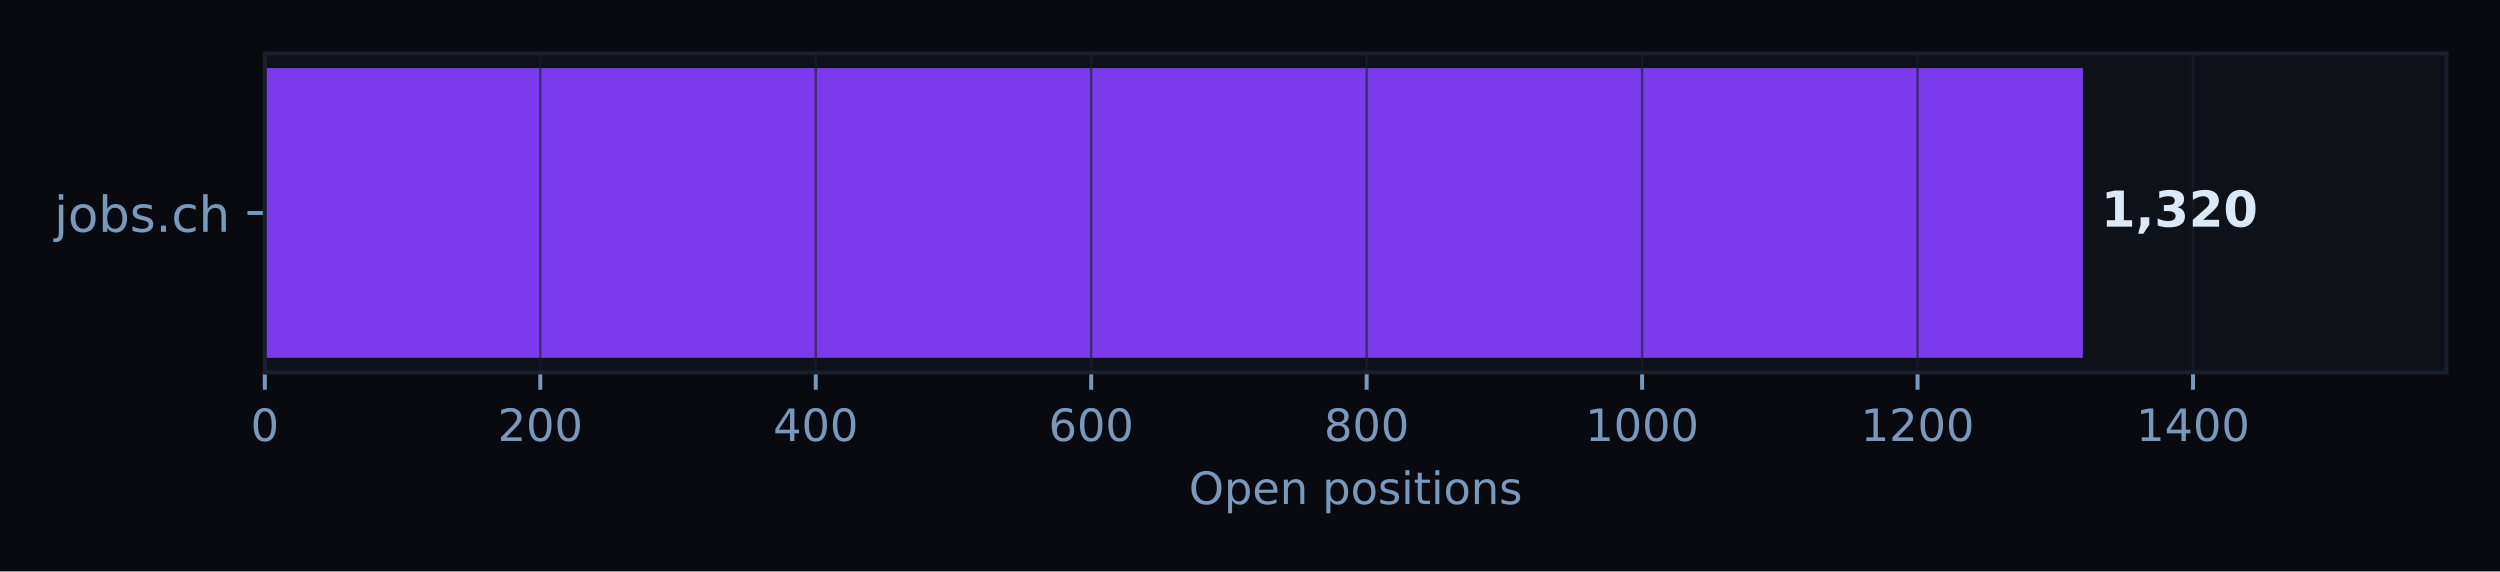
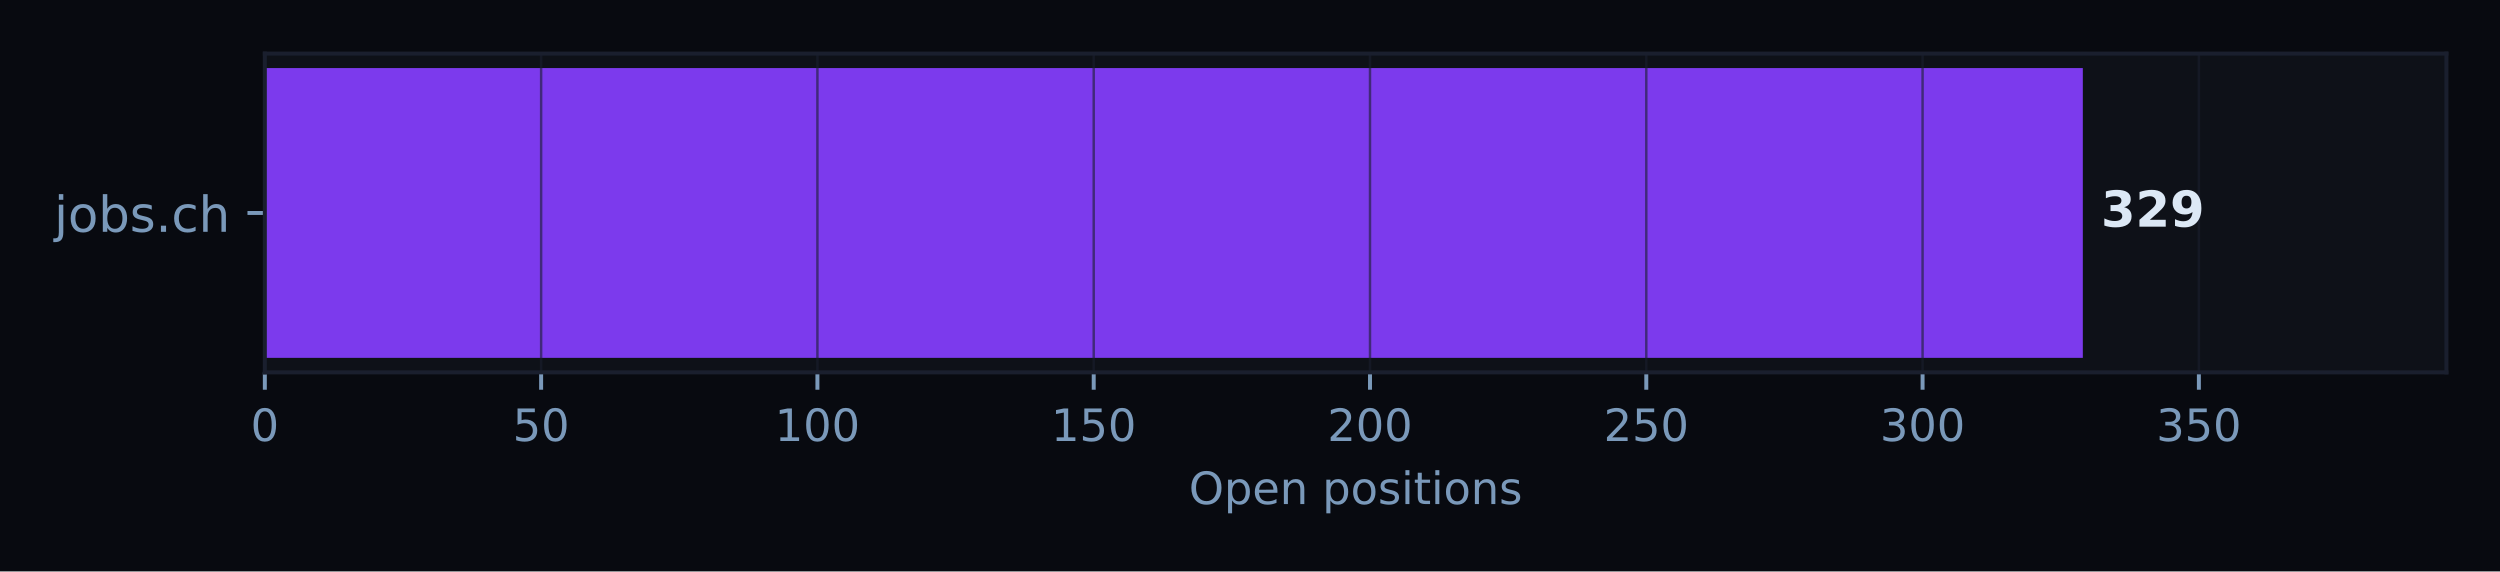
<svg xmlns="http://www.w3.org/2000/svg" xmlns:xlink="http://www.w3.org/1999/xlink" width="504pt" height="115.2pt" viewBox="0 0 504 115.2" version="1.1">
  <defs>
    <style type="text/css">*{stroke-linejoin: round; stroke-linecap: butt}</style>
  </defs>
  <g id="figure_1">
    <g id="patch_1">
      <path d="M 0 115.2  L 504 115.2  L 504 0  L 0 0  z " style="fill: #080a10" />
    </g>
    <g id="axes_1">
      <g id="patch_2">
        <path d="M 53.391 75.073  L 493.2 75.073  L 493.2 10.8  L 53.391 10.8  z " style="fill: #0e1118" />
      </g>
      <g id="patch_3">
        <path d="M 53.391 13.721  L 419.898 13.721  L 419.898 72.151  L 53.391 72.151  z " clip-path="url(#p3596b817c5)" style="fill: #7c3aed" />
      </g>
      <g id="matplotlib.axis_1">
        <g id="xtick_1">
          <g id="line2d_1">
            <path d="M 53.391 75.073  L 53.391 10.8  " clip-path="url(#p3596b817c5)" style="fill: none; stroke: #1a1f2e; stroke-opacity: 0.6; stroke-width: 0.5; stroke-linecap: square" />
          </g>
          <g id="line2d_2">
            <defs>
              <path id="mff3be124f5" d="M 0 0  L 0 3.5  " style="stroke: #7a99ba; stroke-width: 0.8" />
            </defs>
            <g>
              <use xlink:href="#mff3be124f5" x="53.391" y="75.073" style="fill: #7a99ba; stroke: #7a99ba; stroke-width: 0.8" />
            </g>
          </g>
          <g id="text_1">
            <g style="fill: #7a99ba" transform="translate(50.52778 88.91132) scale(0.09 -0.09)">
              <defs>
                <path id="DejaVuSans-30" d="M 2034 4250  Q 1547 4250 1301 3770  Q 1056 3291 1056 2328  Q 1056 1369 1301 889  Q 1547 409 2034 409  Q 2525 409 2770 889  Q 3016 1369 3016 2328  Q 3016 3291 2770 3770  Q 2525 4250 2034 4250  z M 2034 4750  Q 2819 4750 3233 4129  Q 3647 3509 3647 2328  Q 3647 1150 3233 529  Q 2819 -91 2034 -91  Q 1250 -91 836 529  Q 422 1150 422 2328  Q 422 3509 836 4129  Q 1250 4750 2034 4750  z " transform="scale(0.015625)" />
              </defs>
              <use xlink:href="#DejaVuSans-30" />
            </g>
          </g>
        </g>
        <g id="xtick_2">
          <g id="line2d_3">
-             <path d="M 108.922 75.073  L 108.922 10.8  " clip-path="url(#p3596b817c5)" style="fill: none; stroke: #1a1f2e; stroke-opacity: 0.6; stroke-width: 0.5; stroke-linecap: square" />
+             <path d="M 109.091 75.073  L 109.091 10.8  " clip-path="url(#p3596b817c5)" style="fill: none; stroke: #1a1f2e; stroke-opacity: 0.6; stroke-width: 0.5; stroke-linecap: square" />
          </g>
          <g id="line2d_4">
            <g>
-               <use xlink:href="#mff3be124f5" x="108.922" y="75.073" style="fill: #7a99ba; stroke: #7a99ba; stroke-width: 0.8" />
+               <use xlink:href="#mff3be124f5" x="109.091" y="75.073" style="fill: #7a99ba; stroke: #7a99ba; stroke-width: 0.8" />
            </g>
          </g>
          <g id="text_2">
-             <g style="fill: #7a99ba" transform="translate(100.333 88.91132) scale(0.09 -0.09)">
-               <defs>
-                 <path id="DejaVuSans-32" d="M 1228 531  L 3431 531  L 3431 0  L 469 0  L 469 531  Q 828 903 1448 1529  Q 2069 2156 2228 2338  Q 2531 2678 2651 2914  Q 2772 3150 2772 3378  Q 2772 3750 2511 3984  Q 2250 4219 1831 4219  Q 1534 4219 1204 4116  Q 875 4013 500 3803  L 500 4441  Q 881 4594 1212 4672  Q 1544 4750 1819 4750  Q 2544 4750 2975 4387  Q 3406 4025 3406 3419  Q 3406 3131 3298 2873  Q 3191 2616 2906 2266  Q 2828 2175 2409 1742  Q 1991 1309 1228 531  z " transform="scale(0.015625)" />
-               </defs>
-               <use xlink:href="#DejaVuSans-32" />
-               <use xlink:href="#DejaVuSans-30" x="63.623" />
-               <use xlink:href="#DejaVuSans-30" x="127.246" />
+             <g style="fill: #7a99ba" transform="translate(103.3649 88.91132) scale(0.09 -0.09)">
+               <defs>
+                 <path id="DejaVuSans-35" d="M 691 4666  L 3169 4666  L 3169 4134  L 1269 4134  L 1269 2991  Q 1406 3038 1543 3061  Q 1681 3084 1819 3084  Q 2600 3084 3056 2656  Q 3513 2228 3513 1497  Q 3513 744 3044 326  Q 2575 -91 1722 -91  Q 1428 -91 1123 -41  Q 819 9 494 109  L 494 744  Q 775 591 1075 516  Q 1375 441 1709 441  Q 2250 441 2565 725  Q 2881 1009 2881 1497  Q 2881 1984 2565 2268  Q 2250 2553 1709 2553  Q 1456 2553 1204 2497  Q 953 2441 691 2322  L 691 4666  z " transform="scale(0.015625)" />
+               </defs>
+               <use xlink:href="#DejaVuSans-35" />
+               <use xlink:href="#DejaVuSans-30" x="63.623" />
            </g>
          </g>
        </g>
        <g id="xtick_3">
          <g id="line2d_5">
-             <path d="M 164.454 75.073  L 164.454 10.8  " clip-path="url(#p3596b817c5)" style="fill: none; stroke: #1a1f2e; stroke-opacity: 0.6; stroke-width: 0.5; stroke-linecap: square" />
+             <path d="M 164.791 75.073  L 164.791 10.8  " clip-path="url(#p3596b817c5)" style="fill: none; stroke: #1a1f2e; stroke-opacity: 0.6; stroke-width: 0.5; stroke-linecap: square" />
          </g>
          <g id="line2d_6">
            <g>
-               <use xlink:href="#mff3be124f5" x="164.454" y="75.073" style="fill: #7a99ba; stroke: #7a99ba; stroke-width: 0.8" />
+               <use xlink:href="#mff3be124f5" x="164.791" y="75.073" style="fill: #7a99ba; stroke: #7a99ba; stroke-width: 0.8" />
            </g>
          </g>
          <g id="text_3">
-             <g style="fill: #7a99ba" transform="translate(155.8644 88.91132) scale(0.09 -0.09)">
-               <defs>
-                 <path id="DejaVuSans-34" d="M 2419 4116  L 825 1625  L 2419 1625  L 2419 4116  z M 2253 4666  L 3047 4666  L 3047 1625  L 3713 1625  L 3713 1100  L 3047 1100  L 3047 0  L 2419 0  L 2419 1100  L 313 1100  L 313 1709  L 2253 4666  z " transform="scale(0.015625)" />
-               </defs>
-               <use xlink:href="#DejaVuSans-34" />
+             <g style="fill: #7a99ba" transform="translate(156.202 88.91132) scale(0.09 -0.09)">
+               <defs>
+                 <path id="DejaVuSans-31" d="M 794 531  L 1825 531  L 1825 4091  L 703 3866  L 703 4441  L 1819 4666  L 2450 4666  L 2450 531  L 3481 531  L 3481 0  L 794 0  L 794 531  z " transform="scale(0.015625)" />
+               </defs>
+               <use xlink:href="#DejaVuSans-31" />
              <use xlink:href="#DejaVuSans-30" x="63.623" />
              <use xlink:href="#DejaVuSans-30" x="127.246" />
            </g>
          </g>
        </g>
        <g id="xtick_4">
          <g id="line2d_7">
-             <path d="M 219.985 75.073  L 219.985 10.8  " clip-path="url(#p3596b817c5)" style="fill: none; stroke: #1a1f2e; stroke-opacity: 0.6; stroke-width: 0.5; stroke-linecap: square" />
+             <path d="M 220.492 75.073  L 220.492 10.8  " clip-path="url(#p3596b817c5)" style="fill: none; stroke: #1a1f2e; stroke-opacity: 0.6; stroke-width: 0.5; stroke-linecap: square" />
          </g>
          <g id="line2d_8">
            <g>
-               <use xlink:href="#mff3be124f5" x="219.985" y="75.073" style="fill: #7a99ba; stroke: #7a99ba; stroke-width: 0.8" />
+               <use xlink:href="#mff3be124f5" x="220.492" y="75.073" style="fill: #7a99ba; stroke: #7a99ba; stroke-width: 0.8" />
            </g>
          </g>
          <g id="text_4">
-             <g style="fill: #7a99ba" transform="translate(211.3959 88.91132) scale(0.09 -0.09)">
-               <defs>
-                 <path id="DejaVuSans-36" d="M 2113 2584  Q 1688 2584 1439 2293  Q 1191 2003 1191 1497  Q 1191 994 1439 701  Q 1688 409 2113 409  Q 2538 409 2786 701  Q 3034 994 3034 1497  Q 3034 2003 2786 2293  Q 2538 2584 2113 2584  z M 3366 4563  L 3366 3988  Q 3128 4100 2886 4159  Q 2644 4219 2406 4219  Q 1781 4219 1451 3797  Q 1122 3375 1075 2522  Q 1259 2794 1537 2939  Q 1816 3084 2150 3084  Q 2853 3084 3261 2657  Q 3669 2231 3669 1497  Q 3669 778 3244 343  Q 2819 -91 2113 -91  Q 1303 -91 875 529  Q 447 1150 447 2328  Q 447 3434 972 4092  Q 1497 4750 2381 4750  Q 2619 4750 2861 4703  Q 3103 4656 3366 4563  z " transform="scale(0.015625)" />
-               </defs>
-               <use xlink:href="#DejaVuSans-36" />
-               <use xlink:href="#DejaVuSans-30" x="63.623" />
+             <g style="fill: #7a99ba" transform="translate(211.9023 88.91132) scale(0.09 -0.09)">
+               <use xlink:href="#DejaVuSans-31" />
+               <use xlink:href="#DejaVuSans-35" x="63.623" />
              <use xlink:href="#DejaVuSans-30" x="127.246" />
            </g>
          </g>
        </g>
        <g id="xtick_5">
          <g id="line2d_9">
-             <path d="M 275.517 75.073  L 275.517 10.8  " clip-path="url(#p3596b817c5)" style="fill: none; stroke: #1a1f2e; stroke-opacity: 0.6; stroke-width: 0.5; stroke-linecap: square" />
+             <path d="M 276.192 75.073  L 276.192 10.8  " clip-path="url(#p3596b817c5)" style="fill: none; stroke: #1a1f2e; stroke-opacity: 0.6; stroke-width: 0.5; stroke-linecap: square" />
          </g>
          <g id="line2d_10">
            <g>
-               <use xlink:href="#mff3be124f5" x="275.517" y="75.073" style="fill: #7a99ba; stroke: #7a99ba; stroke-width: 0.8" />
+               <use xlink:href="#mff3be124f5" x="276.192" y="75.073" style="fill: #7a99ba; stroke: #7a99ba; stroke-width: 0.8" />
            </g>
          </g>
          <g id="text_5">
-             <g style="fill: #7a99ba" transform="translate(266.9273 88.91132) scale(0.09 -0.09)">
-               <defs>
-                 <path id="DejaVuSans-38" d="M 2034 2216  Q 1584 2216 1326 1975  Q 1069 1734 1069 1313  Q 1069 891 1326 650  Q 1584 409 2034 409  Q 2484 409 2743 651  Q 3003 894 3003 1313  Q 3003 1734 2745 1975  Q 2488 2216 2034 2216  z M 1403 2484  Q 997 2584 770 2862  Q 544 3141 544 3541  Q 544 4100 942 4425  Q 1341 4750 2034 4750  Q 2731 4750 3128 4425  Q 3525 4100 3525 3541  Q 3525 3141 3298 2862  Q 3072 2584 2669 2484  Q 3125 2378 3379 2068  Q 3634 1759 3634 1313  Q 3634 634 3220 271  Q 2806 -91 2034 -91  Q 1263 -91 848 271  Q 434 634 434 1313  Q 434 1759 690 2068  Q 947 2378 1403 2484  z M 1172 3481  Q 1172 3119 1398 2916  Q 1625 2713 2034 2713  Q 2441 2713 2670 2916  Q 2900 3119 2900 3481  Q 2900 3844 2670 4047  Q 2441 4250 2034 4250  Q 1625 4250 1398 4047  Q 1172 3844 1172 3481  z " transform="scale(0.015625)" />
-               </defs>
-               <use xlink:href="#DejaVuSans-38" />
+             <g style="fill: #7a99ba" transform="translate(267.6025 88.91132) scale(0.09 -0.09)">
+               <defs>
+                 <path id="DejaVuSans-32" d="M 1228 531  L 3431 531  L 3431 0  L 469 0  L 469 531  Q 828 903 1448 1529  Q 2069 2156 2228 2338  Q 2531 2678 2651 2914  Q 2772 3150 2772 3378  Q 2772 3750 2511 3984  Q 2250 4219 1831 4219  Q 1534 4219 1204 4116  Q 875 4013 500 3803  L 500 4441  Q 881 4594 1212 4672  Q 1544 4750 1819 4750  Q 2544 4750 2975 4387  Q 3406 4025 3406 3419  Q 3406 3131 3298 2873  Q 3191 2616 2906 2266  Q 2828 2175 2409 1742  Q 1991 1309 1228 531  z " transform="scale(0.015625)" />
+               </defs>
+               <use xlink:href="#DejaVuSans-32" />
              <use xlink:href="#DejaVuSans-30" x="63.623" />
              <use xlink:href="#DejaVuSans-30" x="127.246" />
            </g>
          </g>
        </g>
        <g id="xtick_6">
          <g id="line2d_11">
-             <path d="M 331.048 75.073  L 331.048 10.8  " clip-path="url(#p3596b817c5)" style="fill: none; stroke: #1a1f2e; stroke-opacity: 0.6; stroke-width: 0.5; stroke-linecap: square" />
+             <path d="M 331.892 75.073  L 331.892 10.8  " clip-path="url(#p3596b817c5)" style="fill: none; stroke: #1a1f2e; stroke-opacity: 0.6; stroke-width: 0.5; stroke-linecap: square" />
          </g>
          <g id="line2d_12">
            <g>
-               <use xlink:href="#mff3be124f5" x="331.048" y="75.073" style="fill: #7a99ba; stroke: #7a99ba; stroke-width: 0.8" />
+               <use xlink:href="#mff3be124f5" x="331.892" y="75.073" style="fill: #7a99ba; stroke: #7a99ba; stroke-width: 0.8" />
            </g>
          </g>
          <g id="text_6">
-             <g style="fill: #7a99ba" transform="translate(319.5957 88.91132) scale(0.09 -0.09)">
-               <defs>
-                 <path id="DejaVuSans-31" d="M 794 531  L 1825 531  L 1825 4091  L 703 3866  L 703 4441  L 1819 4666  L 2450 4666  L 2450 531  L 3481 531  L 3481 0  L 794 0  L 794 531  z " transform="scale(0.015625)" />
-               </defs>
-               <use xlink:href="#DejaVuSans-31" />
-               <use xlink:href="#DejaVuSans-30" x="63.623" />
-               <use xlink:href="#DejaVuSans-30" x="127.246" />
-               <use xlink:href="#DejaVuSans-30" x="190.869" />
+             <g style="fill: #7a99ba" transform="translate(323.3027 88.91132) scale(0.09 -0.09)">
+               <use xlink:href="#DejaVuSans-32" />
+               <use xlink:href="#DejaVuSans-35" x="63.623" />
+               <use xlink:href="#DejaVuSans-30" x="127.246" />
            </g>
          </g>
        </g>
        <g id="xtick_7">
          <g id="line2d_13">
-             <path d="M 386.58 75.073  L 386.58 10.8  " clip-path="url(#p3596b817c5)" style="fill: none; stroke: #1a1f2e; stroke-opacity: 0.6; stroke-width: 0.5; stroke-linecap: square" />
+             <path d="M 387.592 75.073  L 387.592 10.8  " clip-path="url(#p3596b817c5)" style="fill: none; stroke: #1a1f2e; stroke-opacity: 0.6; stroke-width: 0.5; stroke-linecap: square" />
          </g>
          <g id="line2d_14">
            <g>
-               <use xlink:href="#mff3be124f5" x="386.58" y="75.073" style="fill: #7a99ba; stroke: #7a99ba; stroke-width: 0.8" />
+               <use xlink:href="#mff3be124f5" x="387.592" y="75.073" style="fill: #7a99ba; stroke: #7a99ba; stroke-width: 0.8" />
            </g>
          </g>
          <g id="text_7">
-             <g style="fill: #7a99ba" transform="translate(375.1271 88.91132) scale(0.09 -0.09)">
-               <use xlink:href="#DejaVuSans-31" />
-               <use xlink:href="#DejaVuSans-32" x="63.623" />
-               <use xlink:href="#DejaVuSans-30" x="127.246" />
-               <use xlink:href="#DejaVuSans-30" x="190.869" />
+             <g style="fill: #7a99ba" transform="translate(379.003 88.91132) scale(0.09 -0.09)">
+               <defs>
+                 <path id="DejaVuSans-33" d="M 2597 2516  Q 3050 2419 3304 2112  Q 3559 1806 3559 1356  Q 3559 666 3084 287  Q 2609 -91 1734 -91  Q 1441 -91 1130 -33  Q 819 25 488 141  L 488 750  Q 750 597 1062 519  Q 1375 441 1716 441  Q 2309 441 2620 675  Q 2931 909 2931 1356  Q 2931 1769 2642 2001  Q 2353 2234 1838 2234  L 1294 2234  L 1294 2753  L 1863 2753  Q 2328 2753 2575 2939  Q 2822 3125 2822 3475  Q 2822 3834 2567 4026  Q 2313 4219 1838 4219  Q 1578 4219 1281 4162  Q 984 4106 628 3988  L 628 4550  Q 988 4650 1302 4700  Q 1616 4750 1894 4750  Q 2613 4750 3031 4423  Q 3450 4097 3450 3541  Q 3450 3153 3228 2886  Q 3006 2619 2597 2516  z " transform="scale(0.015625)" />
+               </defs>
+               <use xlink:href="#DejaVuSans-33" />
+               <use xlink:href="#DejaVuSans-30" x="63.623" />
+               <use xlink:href="#DejaVuSans-30" x="127.246" />
            </g>
          </g>
        </g>
        <g id="xtick_8">
          <g id="line2d_15">
-             <path d="M 442.111 75.073  L 442.111 10.8  " clip-path="url(#p3596b817c5)" style="fill: none; stroke: #1a1f2e; stroke-opacity: 0.6; stroke-width: 0.5; stroke-linecap: square" />
+             <path d="M 443.293 75.073  L 443.293 10.8  " clip-path="url(#p3596b817c5)" style="fill: none; stroke: #1a1f2e; stroke-opacity: 0.6; stroke-width: 0.5; stroke-linecap: square" />
          </g>
          <g id="line2d_16">
            <g>
-               <use xlink:href="#mff3be124f5" x="442.111" y="75.073" style="fill: #7a99ba; stroke: #7a99ba; stroke-width: 0.8" />
+               <use xlink:href="#mff3be124f5" x="443.293" y="75.073" style="fill: #7a99ba; stroke: #7a99ba; stroke-width: 0.8" />
            </g>
          </g>
          <g id="text_8">
-             <g style="fill: #7a99ba" transform="translate(430.6586 88.91132) scale(0.09 -0.09)">
-               <use xlink:href="#DejaVuSans-31" />
-               <use xlink:href="#DejaVuSans-34" x="63.623" />
-               <use xlink:href="#DejaVuSans-30" x="127.246" />
-               <use xlink:href="#DejaVuSans-30" x="190.869" />
+             <g style="fill: #7a99ba" transform="translate(434.7032 88.91132) scale(0.09 -0.09)">
+               <use xlink:href="#DejaVuSans-33" />
+               <use xlink:href="#DejaVuSans-35" x="63.623" />
+               <use xlink:href="#DejaVuSans-30" x="127.246" />
            </g>
          </g>
        </g>
        <g id="text_9">
          <g style="fill: #7a99ba" transform="translate(239.6769 101.6216) scale(0.09 -0.09)">
            <defs>
              <path id="DejaVuSans-4f" d="M 2522 4238  Q 1834 4238 1429 3725  Q 1025 3213 1025 2328  Q 1025 1447 1429 934  Q 1834 422 2522 422  Q 3209 422 3611 934  Q 4013 1447 4013 2328  Q 4013 3213 3611 3725  Q 3209 4238 2522 4238  z M 2522 4750  Q 3503 4750 4090 4092  Q 4678 3434 4678 2328  Q 4678 1225 4090 567  Q 3503 -91 2522 -91  Q 1538 -91 948 565  Q 359 1222 359 2328  Q 359 3434 948 4092  Q 1538 4750 2522 4750  z " transform="scale(0.015625)" />
              <path id="DejaVuSans-70" d="M 1159 525  L 1159 -1331  L 581 -1331  L 581 3500  L 1159 3500  L 1159 2969  Q 1341 3281 1617 3432  Q 1894 3584 2278 3584  Q 2916 3584 3314 3078  Q 3713 2572 3713 1747  Q 3713 922 3314 415  Q 2916 -91 2278 -91  Q 1894 -91 1617 61  Q 1341 213 1159 525  z M 3116 1747  Q 3116 2381 2855 2742  Q 2594 3103 2138 3103  Q 1681 3103 1420 2742  Q 1159 2381 1159 1747  Q 1159 1113 1420 752  Q 1681 391 2138 391  Q 2594 391 2855 752  Q 3116 1113 3116 1747  z " transform="scale(0.015625)" />
              <path id="DejaVuSans-65" d="M 3597 1894  L 3597 1613  L 953 1613  Q 991 1019 1311 708  Q 1631 397 2203 397  Q 2534 397 2845 478  Q 3156 559 3463 722  L 3463 178  Q 3153 47 2828 -22  Q 2503 -91 2169 -91  Q 1331 -91 842 396  Q 353 884 353 1716  Q 353 2575 817 3079  Q 1281 3584 2069 3584  Q 2775 3584 3186 3129  Q 3597 2675 3597 1894  z M 3022 2063  Q 3016 2534 2758 2815  Q 2500 3097 2075 3097  Q 1594 3097 1305 2825  Q 1016 2553 972 2059  L 3022 2063  z " transform="scale(0.015625)" />
              <path id="DejaVuSans-6e" d="M 3513 2113  L 3513 0  L 2938 0  L 2938 2094  Q 2938 2591 2744 2837  Q 2550 3084 2163 3084  Q 1697 3084 1428 2787  Q 1159 2491 1159 1978  L 1159 0  L 581 0  L 581 3500  L 1159 3500  L 1159 2956  Q 1366 3272 1645 3428  Q 1925 3584 2291 3584  Q 2894 3584 3203 3211  Q 3513 2838 3513 2113  z " transform="scale(0.015625)" />
              <path id="DejaVuSans-20" transform="scale(0.015625)" />
              <path id="DejaVuSans-6f" d="M 1959 3097  Q 1497 3097 1228 2736  Q 959 2375 959 1747  Q 959 1119 1226 758  Q 1494 397 1959 397  Q 2419 397 2687 759  Q 2956 1122 2956 1747  Q 2956 2369 2687 2733  Q 2419 3097 1959 3097  z M 1959 3584  Q 2709 3584 3137 3096  Q 3566 2609 3566 1747  Q 3566 888 3137 398  Q 2709 -91 1959 -91  Q 1206 -91 779 398  Q 353 888 353 1747  Q 353 2609 779 3096  Q 1206 3584 1959 3584  z " transform="scale(0.015625)" />
              <path id="DejaVuSans-73" d="M 2834 3397  L 2834 2853  Q 2591 2978 2328 3040  Q 2066 3103 1784 3103  Q 1356 3103 1142 2972  Q 928 2841 928 2578  Q 928 2378 1081 2264  Q 1234 2150 1697 2047  L 1894 2003  Q 2506 1872 2764 1633  Q 3022 1394 3022 966  Q 3022 478 2636 193  Q 2250 -91 1575 -91  Q 1294 -91 989 -36  Q 684 19 347 128  L 347 722  Q 666 556 975 473  Q 1284 391 1588 391  Q 1994 391 2212 530  Q 2431 669 2431 922  Q 2431 1156 2273 1281  Q 2116 1406 1581 1522  L 1381 1569  Q 847 1681 609 1914  Q 372 2147 372 2553  Q 372 3047 722 3315  Q 1072 3584 1716 3584  Q 2034 3584 2315 3537  Q 2597 3491 2834 3397  z " transform="scale(0.015625)" />
              <path id="DejaVuSans-69" d="M 603 3500  L 1178 3500  L 1178 0  L 603 0  L 603 3500  z M 603 4863  L 1178 4863  L 1178 4134  L 603 4134  L 603 4863  z " transform="scale(0.015625)" />
              <path id="DejaVuSans-74" d="M 1172 4494  L 1172 3500  L 2356 3500  L 2356 3053  L 1172 3053  L 1172 1153  Q 1172 725 1289 603  Q 1406 481 1766 481  L 2356 481  L 2356 0  L 1766 0  Q 1100 0 847 248  Q 594 497 594 1153  L 594 3053  L 172 3053  L 172 3500  L 594 3500  L 594 4494  L 1172 4494  z " transform="scale(0.015625)" />
            </defs>
            <use xlink:href="#DejaVuSans-4f" />
            <use xlink:href="#DejaVuSans-70" x="78.711" />
            <use xlink:href="#DejaVuSans-65" x="142.188" />
            <use xlink:href="#DejaVuSans-6e" x="203.711" />
            <use xlink:href="#DejaVuSans-20" x="267.09" />
            <use xlink:href="#DejaVuSans-70" x="298.877" />
            <use xlink:href="#DejaVuSans-6f" x="362.354" />
            <use xlink:href="#DejaVuSans-73" x="423.535" />
            <use xlink:href="#DejaVuSans-69" x="475.635" />
            <use xlink:href="#DejaVuSans-74" x="503.418" />
            <use xlink:href="#DejaVuSans-69" x="542.627" />
            <use xlink:href="#DejaVuSans-6f" x="570.41" />
            <use xlink:href="#DejaVuSans-6e" x="631.592" />
            <use xlink:href="#DejaVuSans-73" x="694.971" />
          </g>
        </g>
      </g>
      <g id="matplotlib.axis_2">
        <g id="ytick_1">
          <g id="line2d_17">
            <defs>
              <path id="mdf66c61492" d="M 0 0  L -3.5 0  " style="stroke: #7a99ba; stroke-width: 0.8" />
            </defs>
            <g>
              <use xlink:href="#mdf66c61492" x="53.391" y="42.936" style="fill: #7a99ba; stroke: #7a99ba; stroke-width: 0.8" />
            </g>
          </g>
          <g id="text_10">
            <g style="fill: #7a99ba" transform="translate(10.92216 46.73558) scale(0.1 -0.1)">
              <defs>
                <path id="DejaVuSans-6a" d="M 603 3500  L 1178 3500  L 1178 -63  Q 1178 -731 923 -1031  Q 669 -1331 103 -1331  L -116 -1331  L -116 -844  L 38 -844  Q 366 -844 484 -692  Q 603 -541 603 -63  L 603 3500  z M 603 4863  L 1178 4863  L 1178 4134  L 603 4134  L 603 4863  z " transform="scale(0.015625)" />
                <path id="DejaVuSans-62" d="M 3116 1747  Q 3116 2381 2855 2742  Q 2594 3103 2138 3103  Q 1681 3103 1420 2742  Q 1159 2381 1159 1747  Q 1159 1113 1420 752  Q 1681 391 2138 391  Q 2594 391 2855 752  Q 3116 1113 3116 1747  z M 1159 2969  Q 1341 3281 1617 3432  Q 1894 3584 2278 3584  Q 2916 3584 3314 3078  Q 3713 2572 3713 1747  Q 3713 922 3314 415  Q 2916 -91 2278 -91  Q 1894 -91 1617 61  Q 1341 213 1159 525  L 1159 0  L 581 0  L 581 4863  L 1159 4863  L 1159 2969  z " transform="scale(0.015625)" />
                <path id="DejaVuSans-2e" d="M 684 794  L 1344 794  L 1344 0  L 684 0  L 684 794  z " transform="scale(0.015625)" />
                <path id="DejaVuSans-63" d="M 3122 3366  L 3122 2828  Q 2878 2963 2633 3030  Q 2388 3097 2138 3097  Q 1578 3097 1268 2742  Q 959 2388 959 1747  Q 959 1106 1268 751  Q 1578 397 2138 397  Q 2388 397 2633 464  Q 2878 531 3122 666  L 3122 134  Q 2881 22 2623 -34  Q 2366 -91 2075 -91  Q 1284 -91 818 406  Q 353 903 353 1747  Q 353 2603 823 3093  Q 1294 3584 2113 3584  Q 2378 3584 2631 3529  Q 2884 3475 3122 3366  z " transform="scale(0.015625)" />
                <path id="DejaVuSans-68" d="M 3513 2113  L 3513 0  L 2938 0  L 2938 2094  Q 2938 2591 2744 2837  Q 2550 3084 2163 3084  Q 1697 3084 1428 2787  Q 1159 2491 1159 1978  L 1159 0  L 581 0  L 581 4863  L 1159 4863  L 1159 2956  Q 1366 3272 1645 3428  Q 1925 3584 2291 3584  Q 2894 3584 3203 3211  Q 3513 2838 3513 2113  z " transform="scale(0.015625)" />
              </defs>
              <use xlink:href="#DejaVuSans-6a" />
              <use xlink:href="#DejaVuSans-6f" x="27.783" />
              <use xlink:href="#DejaVuSans-62" x="88.965" />
              <use xlink:href="#DejaVuSans-73" x="152.441" />
              <use xlink:href="#DejaVuSans-2e" x="204.541" />
              <use xlink:href="#DejaVuSans-63" x="236.328" />
              <use xlink:href="#DejaVuSans-68" x="291.309" />
            </g>
          </g>
        </g>
      </g>
      <g id="patch_4">
        <path d="M 53.391 75.073  L 53.391 10.8  " style="fill: none; stroke: #1a1f2e; stroke-width: 0.8; stroke-linejoin: miter; stroke-linecap: square" />
      </g>
      <g id="patch_5">
        <path d="M 493.2 75.073  L 493.2 10.8  " style="fill: none; stroke: #1a1f2e; stroke-width: 0.8; stroke-linejoin: miter; stroke-linecap: square" />
      </g>
      <g id="patch_6">
        <path d="M 53.391 75.073  L 493.2 75.073  " style="fill: none; stroke: #1a1f2e; stroke-width: 0.8; stroke-linejoin: miter; stroke-linecap: square" />
      </g>
      <g id="patch_7">
        <path d="M 53.391 10.8  L 493.2 10.8  " style="fill: none; stroke: #1a1f2e; stroke-width: 0.8; stroke-linejoin: miter; stroke-linecap: square" />
      </g>
      <g id="text_11">
        <g style="fill: #dce8f5" transform="translate(423.5636 45.69574) scale(0.1 -0.1)">
          <defs>
-             <path id="DejaVuSans-Bold-31" d="M 750 831  L 1813 831  L 1813 3847  L 722 3622  L 722 4441  L 1806 4666  L 2950 4666  L 2950 831  L 4013 831  L 4013 0  L 750 0  L 750 831  z " transform="scale(0.015625)" />
-             <path id="DejaVuSans-Bold-2c" d="M 653 1209  L 1778 1209  L 1778 256  L 1006 -909  L 341 -909  L 653 256  L 653 1209  z " transform="scale(0.015625)" />
            <path id="DejaVuSans-Bold-33" d="M 2981 2516  Q 3453 2394 3698 2092  Q 3944 1791 3944 1325  Q 3944 631 3412 270  Q 2881 -91 1863 -91  Q 1503 -91 1142 -33  Q 781 25 428 141  L 428 1069  Q 766 900 1098 814  Q 1431 728 1753 728  Q 2231 728 2486 893  Q 2741 1059 2741 1369  Q 2741 1688 2480 1852  Q 2219 2016 1709 2016  L 1228 2016  L 1228 2791  L 1734 2791  Q 2188 2791 2409 2933  Q 2631 3075 2631 3366  Q 2631 3634 2415 3781  Q 2200 3928 1806 3928  Q 1516 3928 1219 3862  Q 922 3797 628 3669  L 628 4550  Q 984 4650 1334 4700  Q 1684 4750 2022 4750  Q 2931 4750 3382 4451  Q 3834 4153 3834 3553  Q 3834 3144 3618 2883  Q 3403 2622 2981 2516  z " transform="scale(0.015625)" />
            <path id="DejaVuSans-Bold-32" d="M 1844 884  L 3897 884  L 3897 0  L 506 0  L 506 884  L 2209 2388  Q 2438 2594 2547 2791  Q 2656 2988 2656 3200  Q 2656 3528 2436 3728  Q 2216 3928 1850 3928  Q 1569 3928 1234 3808  Q 900 3688 519 3450  L 519 4475  Q 925 4609 1322 4679  Q 1719 4750 2100 4750  Q 2938 4750 3402 4381  Q 3866 4013 3866 3353  Q 3866 2972 3669 2642  Q 3472 2313 2841 1759  L 1844 884  z " transform="scale(0.015625)" />
-             <path id="DejaVuSans-Bold-30" d="M 2944 2338  Q 2944 3213 2780 3570  Q 2616 3928 2228 3928  Q 1841 3928 1675 3570  Q 1509 3213 1509 2338  Q 1509 1453 1675 1090  Q 1841 728 2228 728  Q 2613 728 2778 1090  Q 2944 1453 2944 2338  z M 4147 2328  Q 4147 1169 3647 539  Q 3147 -91 2228 -91  Q 1306 -91 806 539  Q 306 1169 306 2328  Q 306 3491 806 4120  Q 1306 4750 2228 4750  Q 3147 4750 3647 4120  Q 4147 3491 4147 2328  z " transform="scale(0.015625)" />
+             <path id="DejaVuSans-Bold-39" d="M 641 103  L 641 966  Q 928 831 1190 764  Q 1453 697 1709 697  Q 2247 697 2547 995  Q 2847 1294 2900 1881  Q 2688 1725 2447 1647  Q 2206 1569 1925 1569  Q 1209 1569 770 1986  Q 331 2403 331 3084  Q 331 3838 820 4291  Q 1309 4744 2131 4744  Q 3044 4744 3544 4128  Q 4044 3513 4044 2388  Q 4044 1231 3459 570  Q 2875 -91 1856 -91  Q 1528 -91 1228 -42  Q 928 6 641 103  z M 2125 2350  Q 2441 2350 2600 2554  Q 2759 2759 2759 3169  Q 2759 3575 2600 3781  Q 2441 3988 2125 3988  Q 1809 3988 1650 3781  Q 1491 3575 1491 3169  Q 1491 2759 1650 2554  Q 1809 2350 2125 2350  z " transform="scale(0.015625)" />
          </defs>
-           <use xlink:href="#DejaVuSans-Bold-31" />
-           <use xlink:href="#DejaVuSans-Bold-2c" x="69.58" />
-           <use xlink:href="#DejaVuSans-Bold-33" x="107.568" />
-           <use xlink:href="#DejaVuSans-Bold-32" x="177.148" />
-           <use xlink:href="#DejaVuSans-Bold-30" x="246.729" />
+           <use xlink:href="#DejaVuSans-Bold-33" />
+           <use xlink:href="#DejaVuSans-Bold-32" x="69.58" />
+           <use xlink:href="#DejaVuSans-Bold-39" x="139.16" />
        </g>
      </g>
    </g>
  </g>
  <defs>
    <clipPath id="p3596b817c5">
      <rect x="53.391" y="10.8" width="439.809" height="64.273" />
    </clipPath>
  </defs>
</svg>
